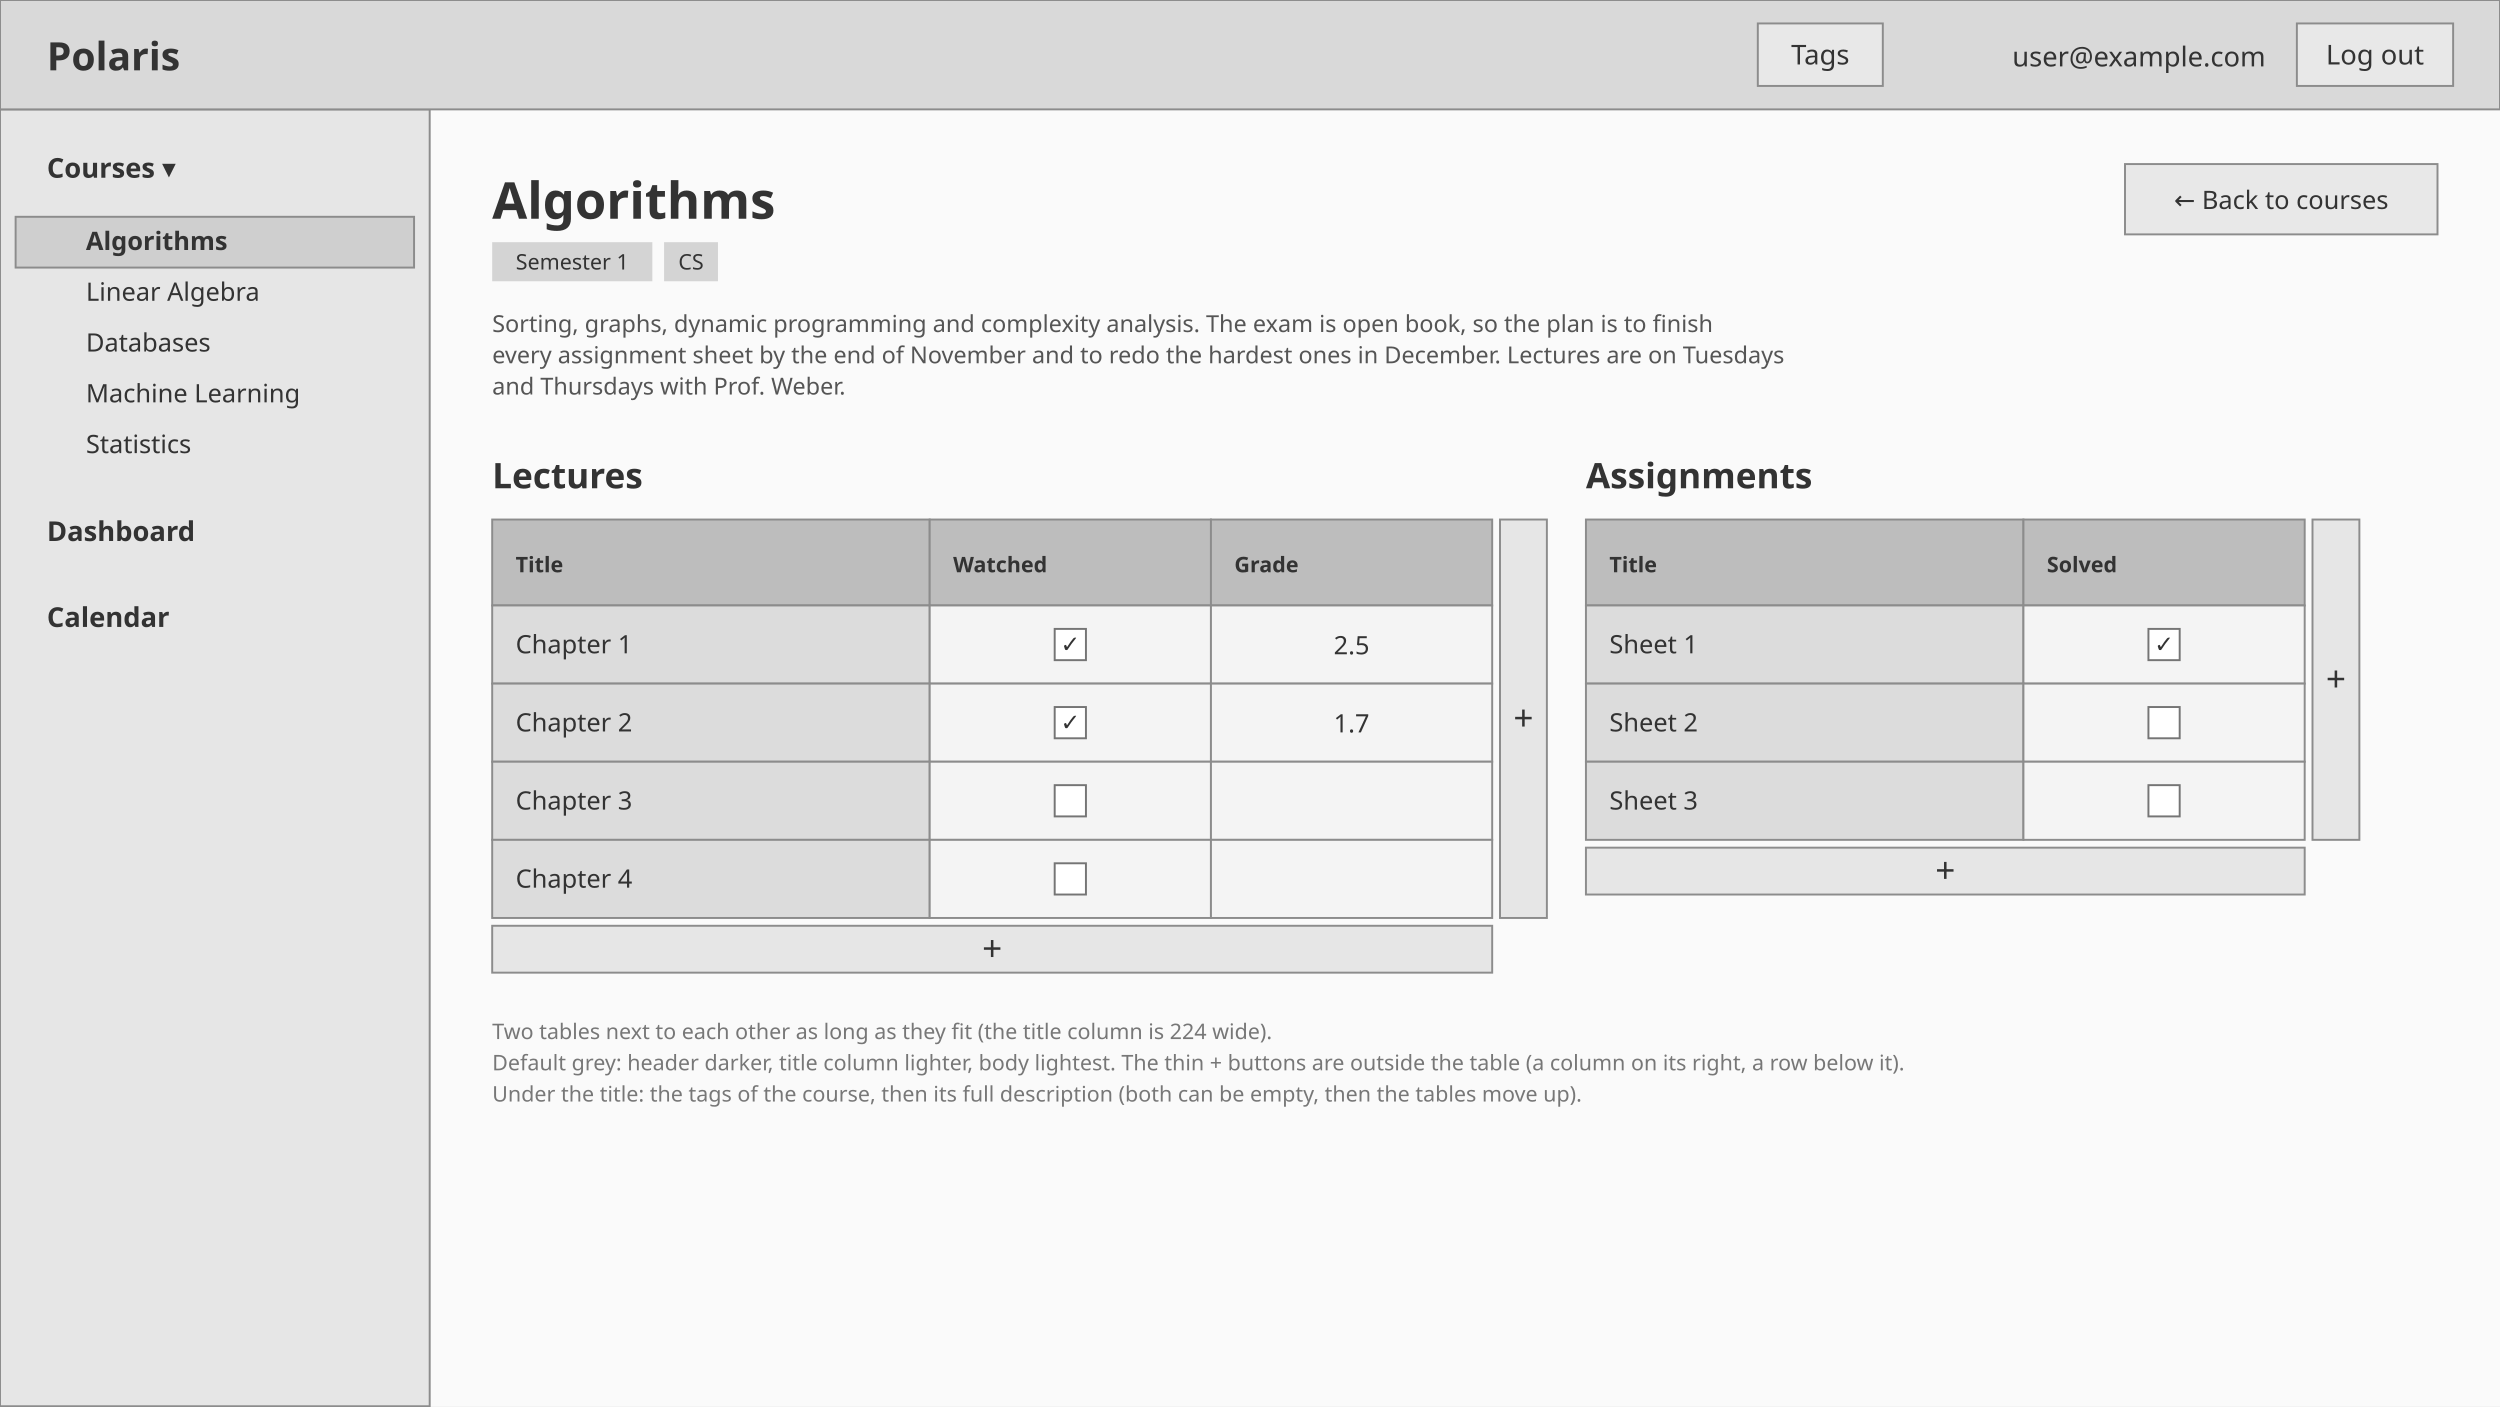
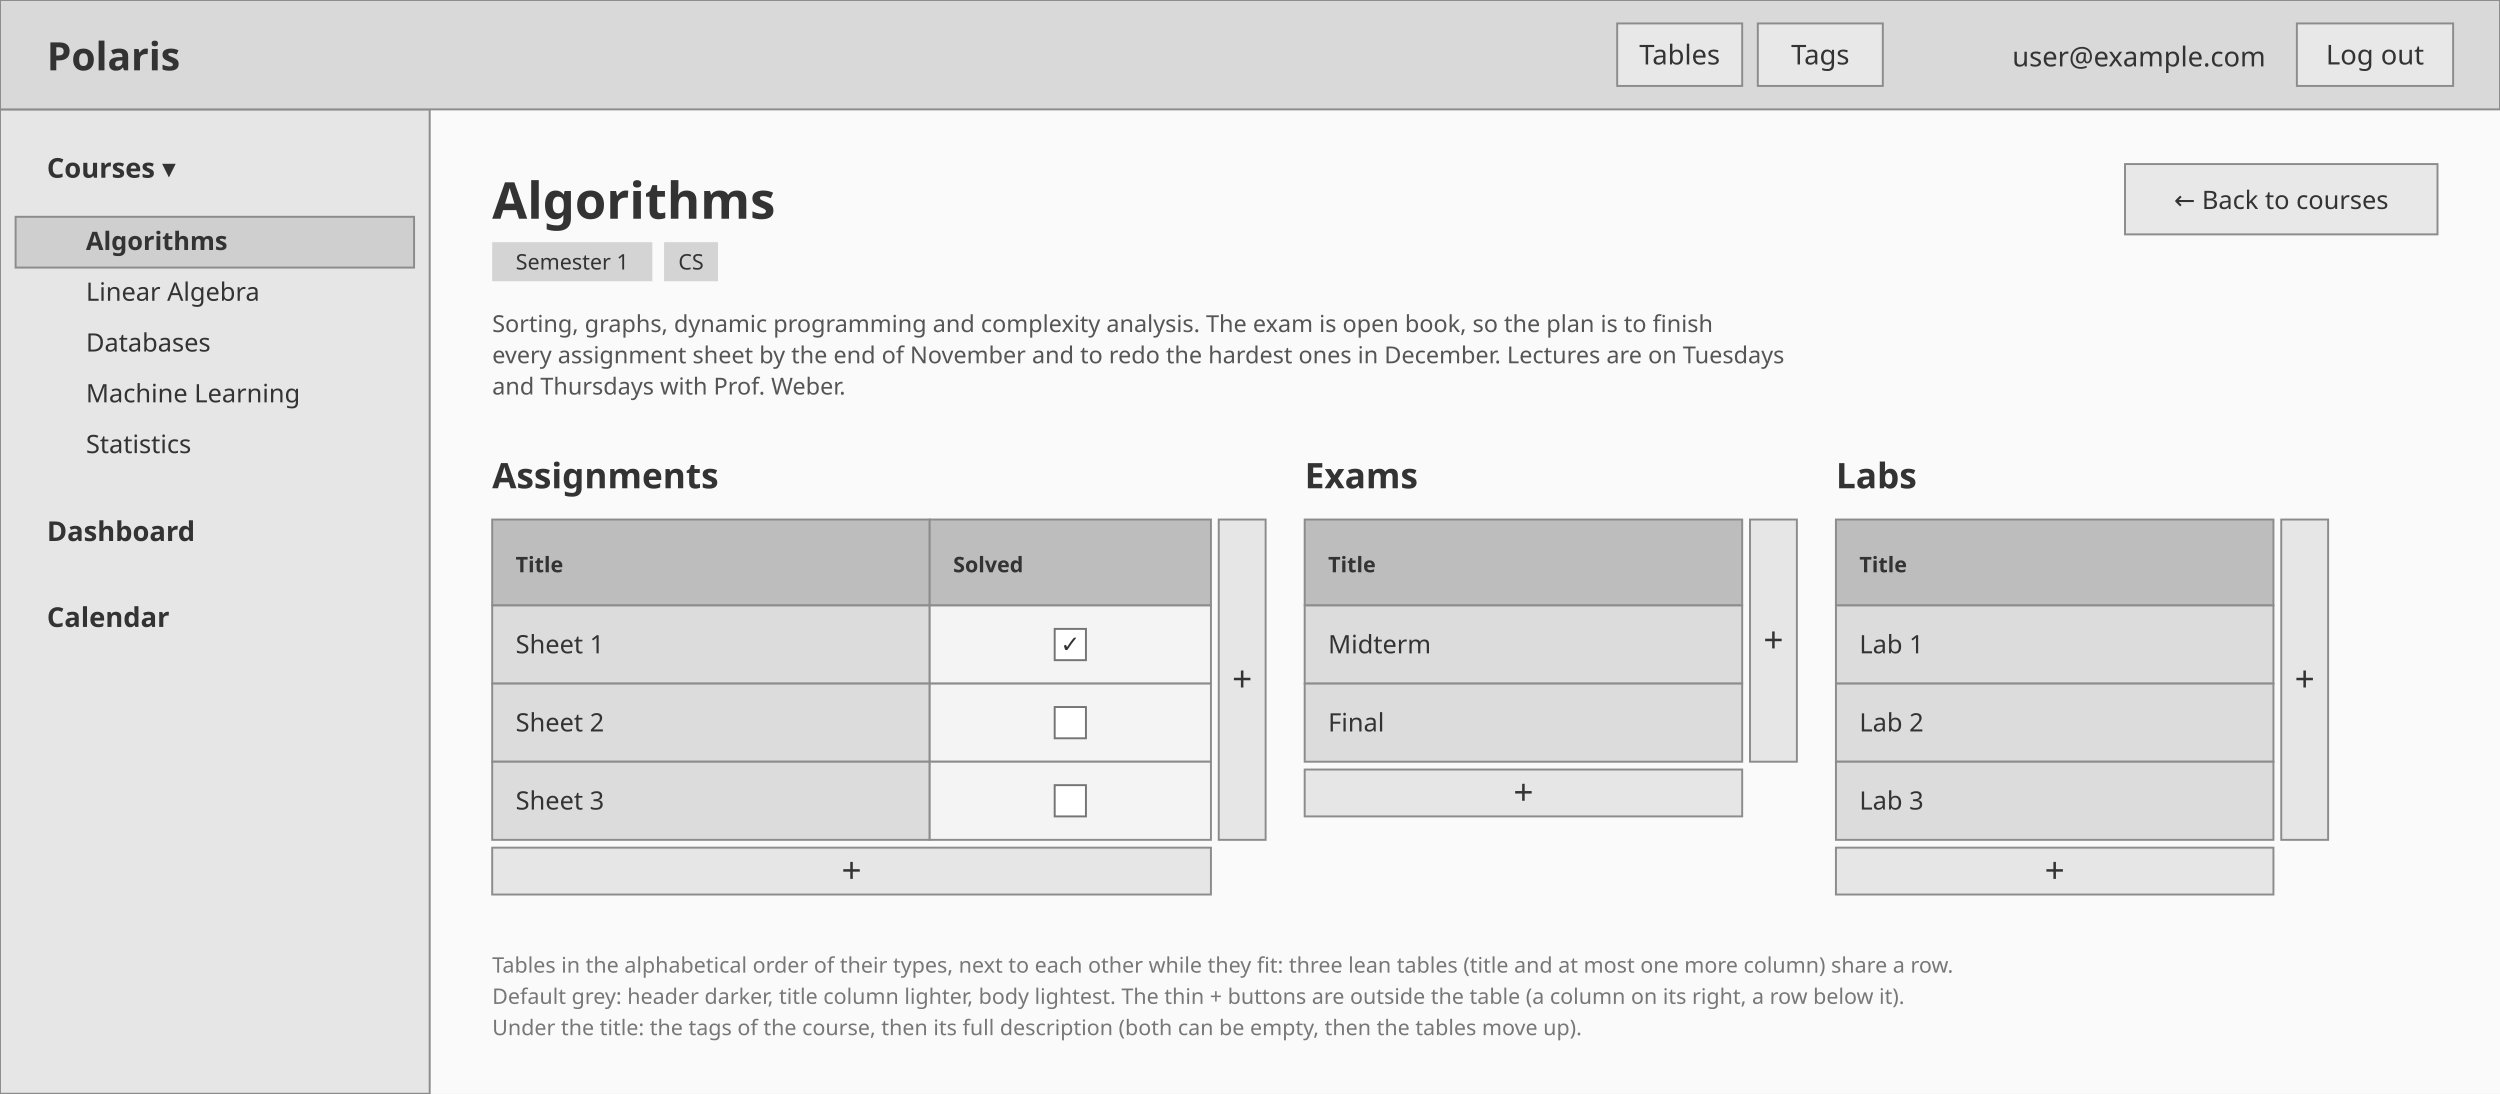
- <svg xmlns="http://www.w3.org/2000/svg" viewBox="0 0 1280 720" width="1280" height="720" font-family="sans-serif">
-   <rect x="0" y="0" width="1280" height="720" fill="#fafafa" stroke="none" />
-   <rect x="0" y="56" width="220" height="664" fill="#e6e6e6" stroke="#8c8c8c" />
+ <svg xmlns="http://www.w3.org/2000/svg" viewBox="0 0 1280 560" width="1280" height="560" font-family="sans-serif">
+   <rect x="0" y="0" width="1280" height="560" fill="#fafafa" stroke="none" />
+   <rect x="0" y="56" width="220" height="504" fill="#e6e6e6" stroke="#8c8c8c" />
  <rect x="0" y="0" width="1280" height="56" fill="#d9d9d9" stroke="#8c8c8c" />
  <text x="24" y="36" font-size="20" text-anchor="start" font-weight="bold" fill="#333">Polaris</text>
+   <rect x="828" y="12" width="64" height="32" fill="#e8e8e8" stroke="#8c8c8c" />
+   <text x="860" y="33" font-size="14" text-anchor="middle" font-weight="normal" fill="#333">Tables</text>
  <rect x="900" y="12" width="64" height="32" fill="#e8e8e8" stroke="#8c8c8c" />
  <text x="932" y="33" font-size="14" text-anchor="middle" font-weight="normal" fill="#333">Tags</text>
  <text x="1160" y="34" font-size="14" text-anchor="end" font-weight="normal" fill="#333">user@example.com</text>
  <rect x="1176" y="12" width="80" height="32" fill="#e8e8e8" stroke="#8c8c8c" />
  <text x="1216" y="33" font-size="14" text-anchor="middle" font-weight="normal" fill="#333">Log out</text>
  <text x="24" y="91" font-size="14" text-anchor="start" font-weight="bold" fill="#333">Courses  ▾</text>
  <rect x="8" y="111" width="204" height="26" fill="#cfcfcf" stroke="#8c8c8c" />
  <text x="44" y="128" font-size="13" text-anchor="start" font-weight="bold" fill="#333">Algorithms</text>
  <text x="44" y="154" font-size="13" text-anchor="start" font-weight="normal" fill="#333">Linear Algebra</text>
  <text x="44" y="180" font-size="13" text-anchor="start" font-weight="normal" fill="#333">Databases</text>
  <text x="44" y="206" font-size="13" text-anchor="start" font-weight="normal" fill="#333">Machine Learning</text>
  <text x="44" y="232" font-size="13" text-anchor="start" font-weight="normal" fill="#333">Statistics</text>
  <text x="24" y="277" font-size="14" text-anchor="start" font-weight="bold" fill="#333">Dashboard</text>
  <text x="24" y="321" font-size="14" text-anchor="start" font-weight="bold" fill="#333">Calendar</text>
  <text x="252" y="112" font-size="26" text-anchor="start" font-weight="bold" fill="#333">Algorithms</text>
  <rect x="1088" y="84" width="160" height="36" fill="#e8e8e8" stroke="#8c8c8c" />
  <text x="1168" y="107" font-size="13" text-anchor="middle" font-weight="normal" fill="#333">←  Back to courses</text>
  <rect x="252" y="124" width="82" height="20" fill="#d4d4d4" stroke="none" />
  <text x="293" y="138" font-size="11" text-anchor="middle" font-weight="normal" fill="#333">Semester 1</text>
  <rect x="340" y="124" width="27.6" height="20" fill="#d4d4d4" stroke="none" />
  <text x="353.8" y="138" font-size="11" text-anchor="middle" font-weight="normal" fill="#333">CS</text>
  <text x="252" y="170" font-size="12" text-anchor="start" font-weight="normal" fill="#555">Sorting, graphs, dynamic programming and complexity analysis. The exam is open book, so the plan is to finish</text>
  <text x="252" y="186" font-size="12" text-anchor="start" font-weight="normal" fill="#555">every assignment sheet by the end of November and to redo the hardest ones in December. Lectures are on Tuesdays</text>
  <text x="252" y="202" font-size="12" text-anchor="start" font-weight="normal" fill="#555">and Thursdays with Prof. Weber.</text>
-   <text x="252" y="250" font-size="18" text-anchor="start" font-weight="bold" fill="#333">Lectures</text>
+   <text x="252" y="250" font-size="18" text-anchor="start" font-weight="bold" fill="#333">Assignments</text>
  <rect x="252" y="266" width="224" height="44" fill="#bdbdbd" stroke="#8c8c8c" />
  <text x="264" y="293" font-size="11" text-anchor="start" font-weight="bold" fill="#333">Title</text>
  <rect x="476" y="266" width="144" height="44" fill="#bdbdbd" stroke="#8c8c8c" />
-   <text x="488" y="293" font-size="11" text-anchor="start" font-weight="bold" fill="#333">Watched</text>
-   <rect x="620" y="266" width="144" height="44" fill="#bdbdbd" stroke="#8c8c8c" />
-   <text x="632" y="293" font-size="11" text-anchor="start" font-weight="bold" fill="#333">Grade</text>
+   <text x="488" y="293" font-size="11" text-anchor="start" font-weight="bold" fill="#333">Solved</text>
  <rect x="252" y="310" width="224" height="40" fill="#dcdcdc" stroke="#8c8c8c" />
-   <text x="264" y="334.5" font-size="13" text-anchor="start" font-weight="normal" fill="#333">Chapter 1</text>
+   <text x="264" y="334.5" font-size="13" text-anchor="start" font-weight="normal" fill="#333">Sheet 1</text>
  <rect x="476" y="310" width="144" height="40" fill="#f4f4f4" stroke="#8c8c8c" />
  <rect x="540" y="322" width="16" height="16" fill="#ffffff" stroke="#757575" />
  <text x="548" y="334" font-size="12" text-anchor="middle" font-weight="normal" fill="#333">✓</text>
-   <rect x="620" y="310" width="144" height="40" fill="#f4f4f4" stroke="#8c8c8c" />
-   <text x="692" y="335" font-size="13" text-anchor="middle" font-weight="normal" fill="#333">2.5</text>
  <rect x="252" y="350" width="224" height="40" fill="#dcdcdc" stroke="#8c8c8c" />
-   <text x="264" y="374.5" font-size="13" text-anchor="start" font-weight="normal" fill="#333">Chapter 2</text>
+   <text x="264" y="374.5" font-size="13" text-anchor="start" font-weight="normal" fill="#333">Sheet 2</text>
  <rect x="476" y="350" width="144" height="40" fill="#f4f4f4" stroke="#8c8c8c" />
  <rect x="540" y="362" width="16" height="16" fill="#ffffff" stroke="#757575" />
-   <text x="548" y="374" font-size="12" text-anchor="middle" font-weight="normal" fill="#333">✓</text>
-   <rect x="620" y="350" width="144" height="40" fill="#f4f4f4" stroke="#8c8c8c" />
-   <text x="692" y="375" font-size="13" text-anchor="middle" font-weight="normal" fill="#333">1.7</text>
  <rect x="252" y="390" width="224" height="40" fill="#dcdcdc" stroke="#8c8c8c" />
-   <text x="264" y="414.5" font-size="13" text-anchor="start" font-weight="normal" fill="#333">Chapter 3</text>
+   <text x="264" y="414.5" font-size="13" text-anchor="start" font-weight="normal" fill="#333">Sheet 3</text>
  <rect x="476" y="390" width="144" height="40" fill="#f4f4f4" stroke="#8c8c8c" />
  <rect x="540" y="402" width="16" height="16" fill="#ffffff" stroke="#757575" />
-   <rect x="620" y="390" width="144" height="40" fill="#f4f4f4" stroke="#8c8c8c" />
-   <rect x="252" y="430" width="224" height="40" fill="#dcdcdc" stroke="#8c8c8c" />
-   <text x="264" y="454.5" font-size="13" text-anchor="start" font-weight="normal" fill="#333">Chapter 4</text>
-   <rect x="476" y="430" width="144" height="40" fill="#f4f4f4" stroke="#8c8c8c" />
-   <rect x="540" y="442" width="16" height="16" fill="#ffffff" stroke="#757575" />
-   <rect x="620" y="430" width="144" height="40" fill="#f4f4f4" stroke="#8c8c8c" />
-   <rect x="768" y="266" width="24" height="204" fill="#e6e6e6" stroke="#8c8c8c" />
-   <text x="780" y="374" font-size="18" text-anchor="middle" font-weight="normal" fill="#333">+</text>
-   <rect x="252" y="474" width="512" height="24" fill="#e6e6e6" stroke="#8c8c8c" />
-   <text x="508" y="492" font-size="18" text-anchor="middle" font-weight="normal" fill="#333">+</text>
-   <text x="812" y="250" font-size="18" text-anchor="start" font-weight="bold" fill="#333">Assignments</text>
-   <rect x="812" y="266" width="224" height="44" fill="#bdbdbd" stroke="#8c8c8c" />
-   <text x="824" y="293" font-size="11" text-anchor="start" font-weight="bold" fill="#333">Title</text>
-   <rect x="1036" y="266" width="144" height="44" fill="#bdbdbd" stroke="#8c8c8c" />
-   <text x="1048" y="293" font-size="11" text-anchor="start" font-weight="bold" fill="#333">Solved</text>
-   <rect x="812" y="310" width="224" height="40" fill="#dcdcdc" stroke="#8c8c8c" />
-   <text x="824" y="334.5" font-size="13" text-anchor="start" font-weight="normal" fill="#333">Sheet 1</text>
-   <rect x="1036" y="310" width="144" height="40" fill="#f4f4f4" stroke="#8c8c8c" />
-   <rect x="1100" y="322" width="16" height="16" fill="#ffffff" stroke="#757575" />
-   <text x="1108" y="334" font-size="12" text-anchor="middle" font-weight="normal" fill="#333">✓</text>
-   <rect x="812" y="350" width="224" height="40" fill="#dcdcdc" stroke="#8c8c8c" />
-   <text x="824" y="374.5" font-size="13" text-anchor="start" font-weight="normal" fill="#333">Sheet 2</text>
-   <rect x="1036" y="350" width="144" height="40" fill="#f4f4f4" stroke="#8c8c8c" />
-   <rect x="1100" y="362" width="16" height="16" fill="#ffffff" stroke="#757575" />
-   <rect x="812" y="390" width="224" height="40" fill="#dcdcdc" stroke="#8c8c8c" />
-   <text x="824" y="414.5" font-size="13" text-anchor="start" font-weight="normal" fill="#333">Sheet 3</text>
-   <rect x="1036" y="390" width="144" height="40" fill="#f4f4f4" stroke="#8c8c8c" />
-   <rect x="1100" y="402" width="16" height="16" fill="#ffffff" stroke="#757575" />
-   <rect x="1184" y="266" width="24" height="164" fill="#e6e6e6" stroke="#8c8c8c" />
-   <text x="1196" y="354" font-size="18" text-anchor="middle" font-weight="normal" fill="#333">+</text>
-   <rect x="812" y="434" width="368" height="24" fill="#e6e6e6" stroke="#8c8c8c" />
-   <text x="996" y="452" font-size="18" text-anchor="middle" font-weight="normal" fill="#333">+</text>
-   <text x="252" y="532" font-size="11" text-anchor="start" font-weight="normal" fill="#777">Two tables next to each other as long as they fit (the title column is 224 wide).</text>
-   <text x="252" y="548" font-size="11" text-anchor="start" font-weight="normal" fill="#777">Default grey: header darker, title column lighter, body lightest. The thin + buttons are outside the table (a column on its right, a row below it).</text>
-   <text x="252" y="564" font-size="11" text-anchor="start" font-weight="normal" fill="#777">Under the title: the tags of the course, then its full description (both can be empty, then the tables move up).</text>
+   <rect x="624" y="266" width="24" height="164" fill="#e6e6e6" stroke="#8c8c8c" />
+   <text x="636" y="354" font-size="18" text-anchor="middle" font-weight="normal" fill="#333">+</text>
+   <rect x="252" y="434" width="368" height="24" fill="#e6e6e6" stroke="#8c8c8c" />
+   <text x="436" y="452" font-size="18" text-anchor="middle" font-weight="normal" fill="#333">+</text>
+   <text x="668" y="250" font-size="18" text-anchor="start" font-weight="bold" fill="#333">Exams</text>
+   <rect x="668" y="266" width="224" height="44" fill="#bdbdbd" stroke="#8c8c8c" />
+   <text x="680" y="293" font-size="11" text-anchor="start" font-weight="bold" fill="#333">Title</text>
+   <rect x="668" y="310" width="224" height="40" fill="#dcdcdc" stroke="#8c8c8c" />
+   <text x="680" y="334.5" font-size="13" text-anchor="start" font-weight="normal" fill="#333">Midterm</text>
+   <rect x="668" y="350" width="224" height="40" fill="#dcdcdc" stroke="#8c8c8c" />
+   <text x="680" y="374.5" font-size="13" text-anchor="start" font-weight="normal" fill="#333">Final</text>
+   <rect x="896" y="266" width="24" height="124" fill="#e6e6e6" stroke="#8c8c8c" />
+   <text x="908" y="334" font-size="18" text-anchor="middle" font-weight="normal" fill="#333">+</text>
+   <rect x="668" y="394" width="224" height="24" fill="#e6e6e6" stroke="#8c8c8c" />
+   <text x="780" y="412" font-size="18" text-anchor="middle" font-weight="normal" fill="#333">+</text>
+   <text x="940" y="250" font-size="18" text-anchor="start" font-weight="bold" fill="#333">Labs</text>
+   <rect x="940" y="266" width="224" height="44" fill="#bdbdbd" stroke="#8c8c8c" />
+   <text x="952" y="293" font-size="11" text-anchor="start" font-weight="bold" fill="#333">Title</text>
+   <rect x="940" y="310" width="224" height="40" fill="#dcdcdc" stroke="#8c8c8c" />
+   <text x="952" y="334.5" font-size="13" text-anchor="start" font-weight="normal" fill="#333">Lab 1</text>
+   <rect x="940" y="350" width="224" height="40" fill="#dcdcdc" stroke="#8c8c8c" />
+   <text x="952" y="374.5" font-size="13" text-anchor="start" font-weight="normal" fill="#333">Lab 2</text>
+   <rect x="940" y="390" width="224" height="40" fill="#dcdcdc" stroke="#8c8c8c" />
+   <text x="952" y="414.5" font-size="13" text-anchor="start" font-weight="normal" fill="#333">Lab 3</text>
+   <rect x="1168" y="266" width="24" height="164" fill="#e6e6e6" stroke="#8c8c8c" />
+   <text x="1180" y="354" font-size="18" text-anchor="middle" font-weight="normal" fill="#333">+</text>
+   <rect x="940" y="434" width="224" height="24" fill="#e6e6e6" stroke="#8c8c8c" />
+   <text x="1052" y="452" font-size="18" text-anchor="middle" font-weight="normal" fill="#333">+</text>
+   <text x="252" y="498" font-size="11" text-anchor="start" font-weight="normal" fill="#777">Tables in the alphabetical order of their types, next to each other while they fit: three lean tables (title and at most one more column) share a row.</text>
+   <text x="252" y="514" font-size="11" text-anchor="start" font-weight="normal" fill="#777">Default grey: header darker, title column lighter, body lightest. The thin + buttons are outside the table (a column on its right, a row below it).</text>
+   <text x="252" y="530" font-size="11" text-anchor="start" font-weight="normal" fill="#777">Under the title: the tags of the course, then its full description (both can be empty, then the tables move up).</text>
</svg>
